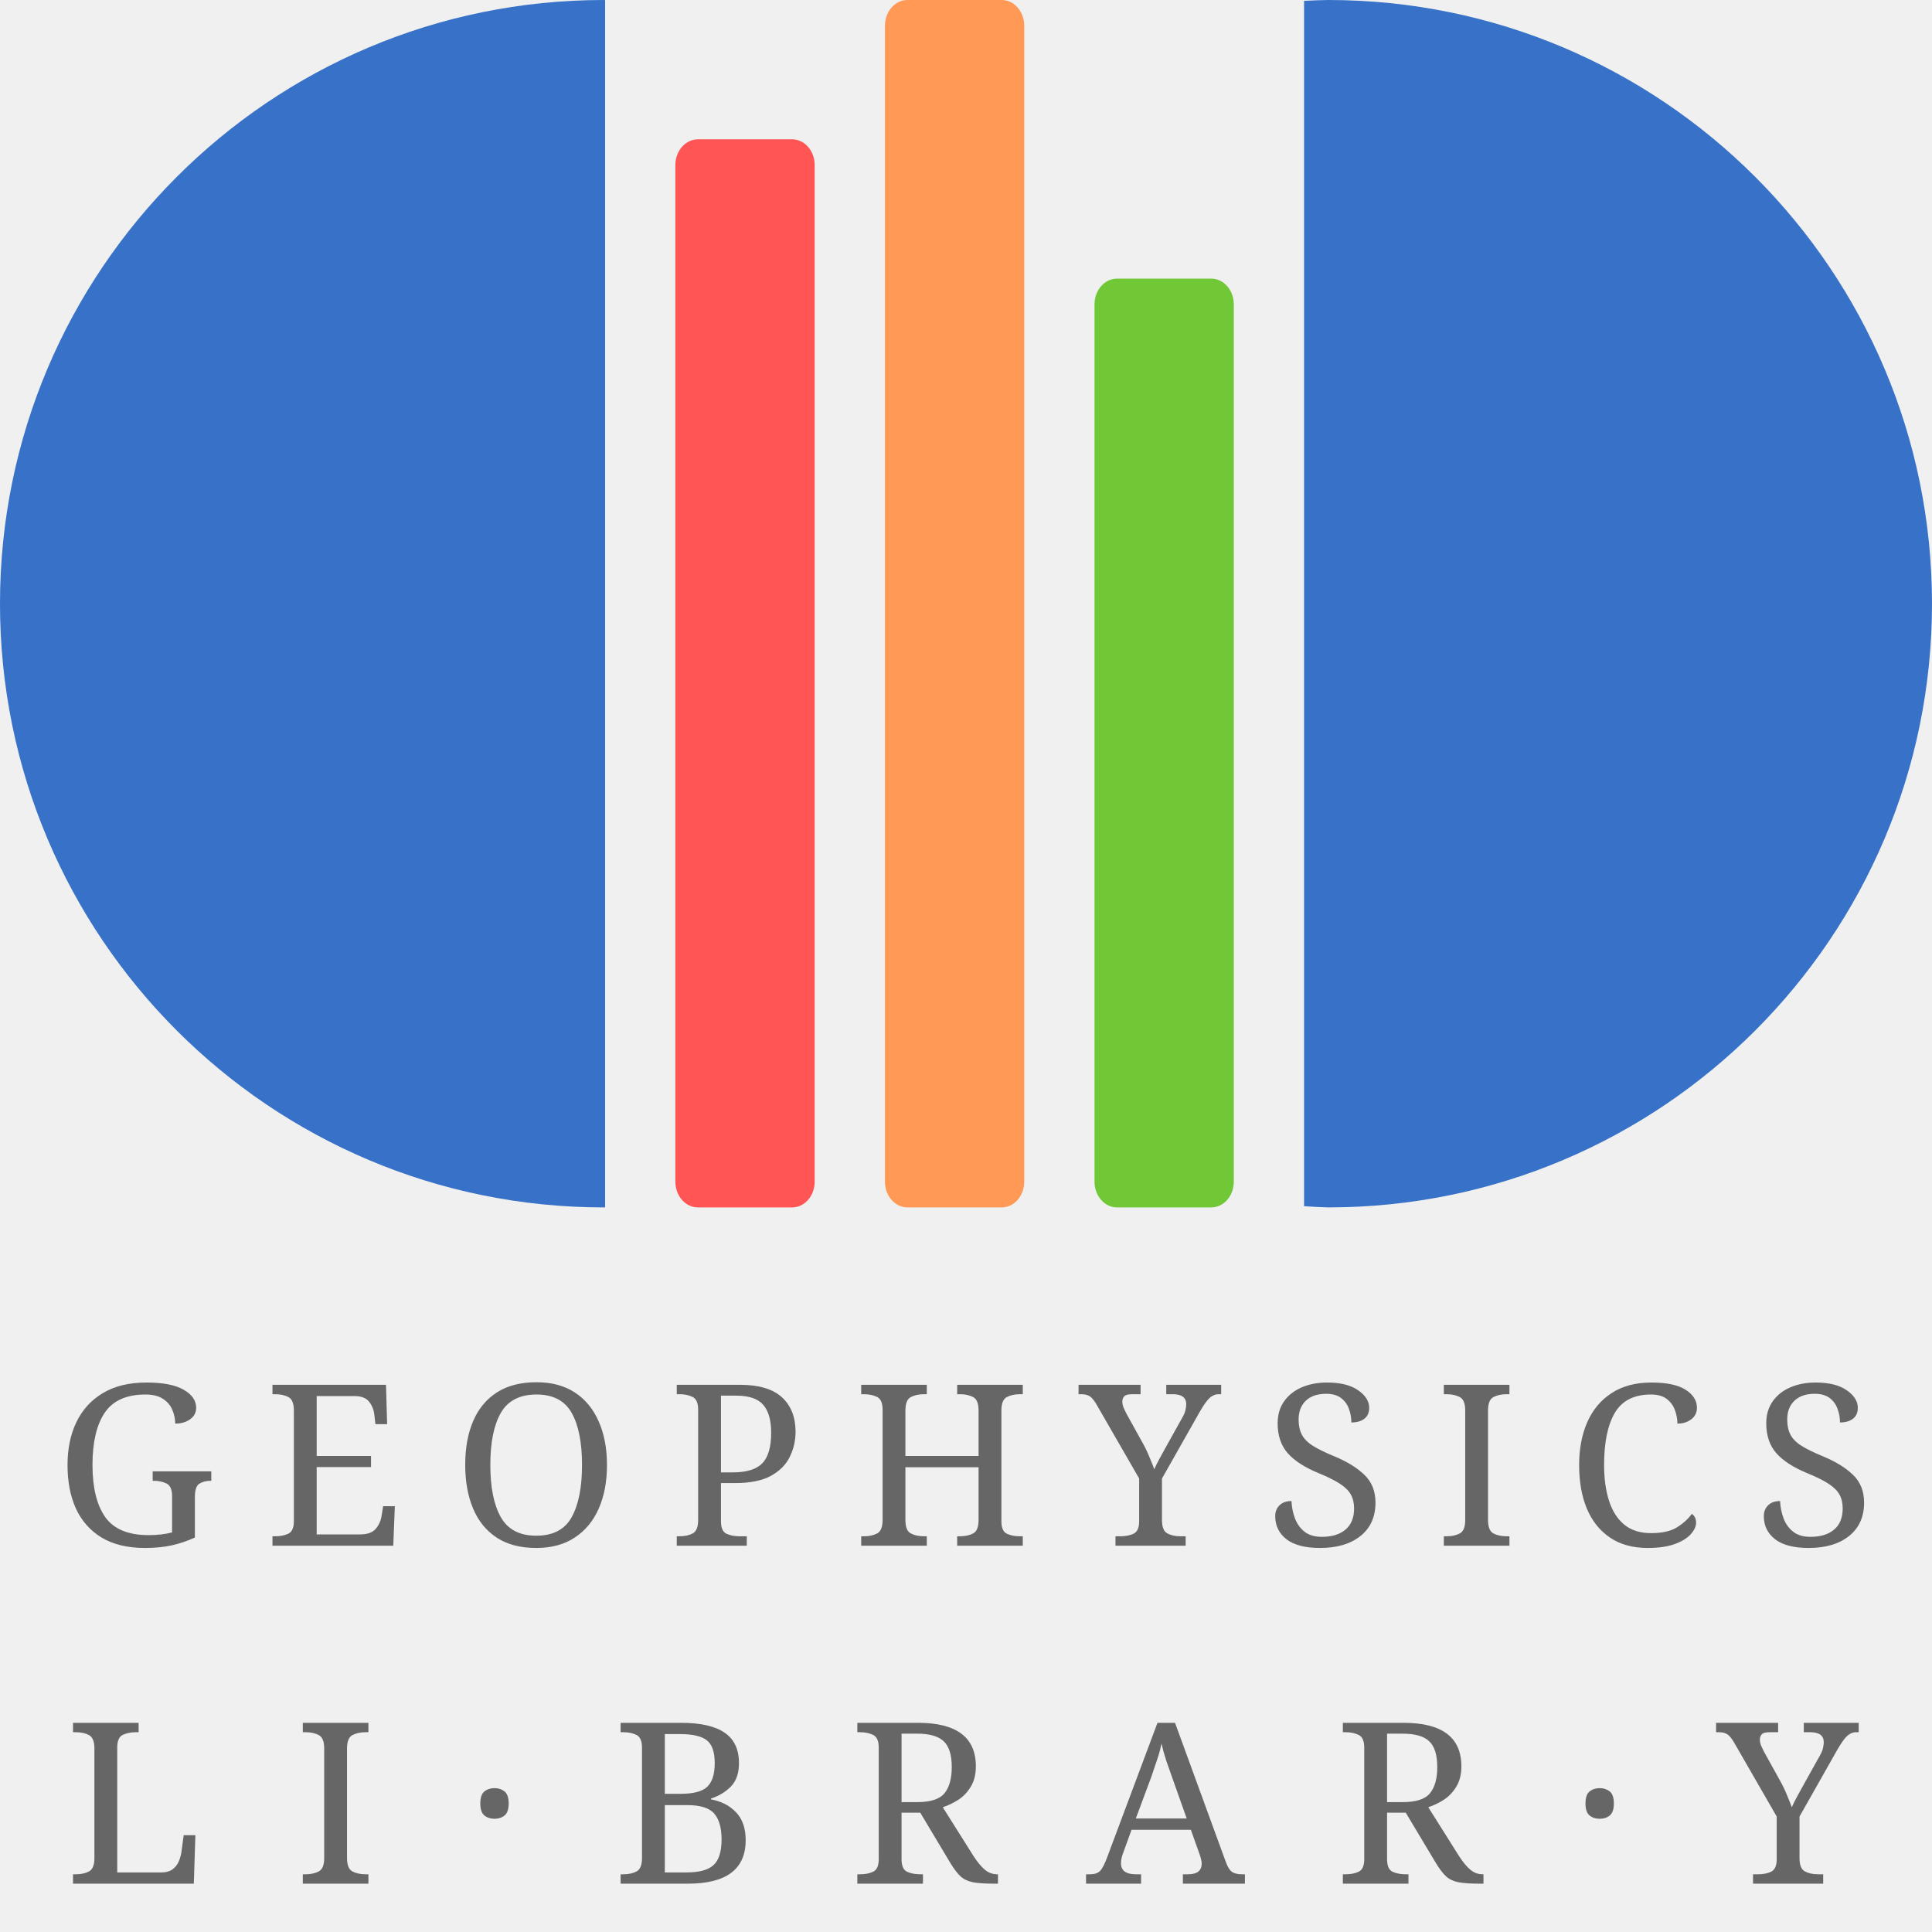
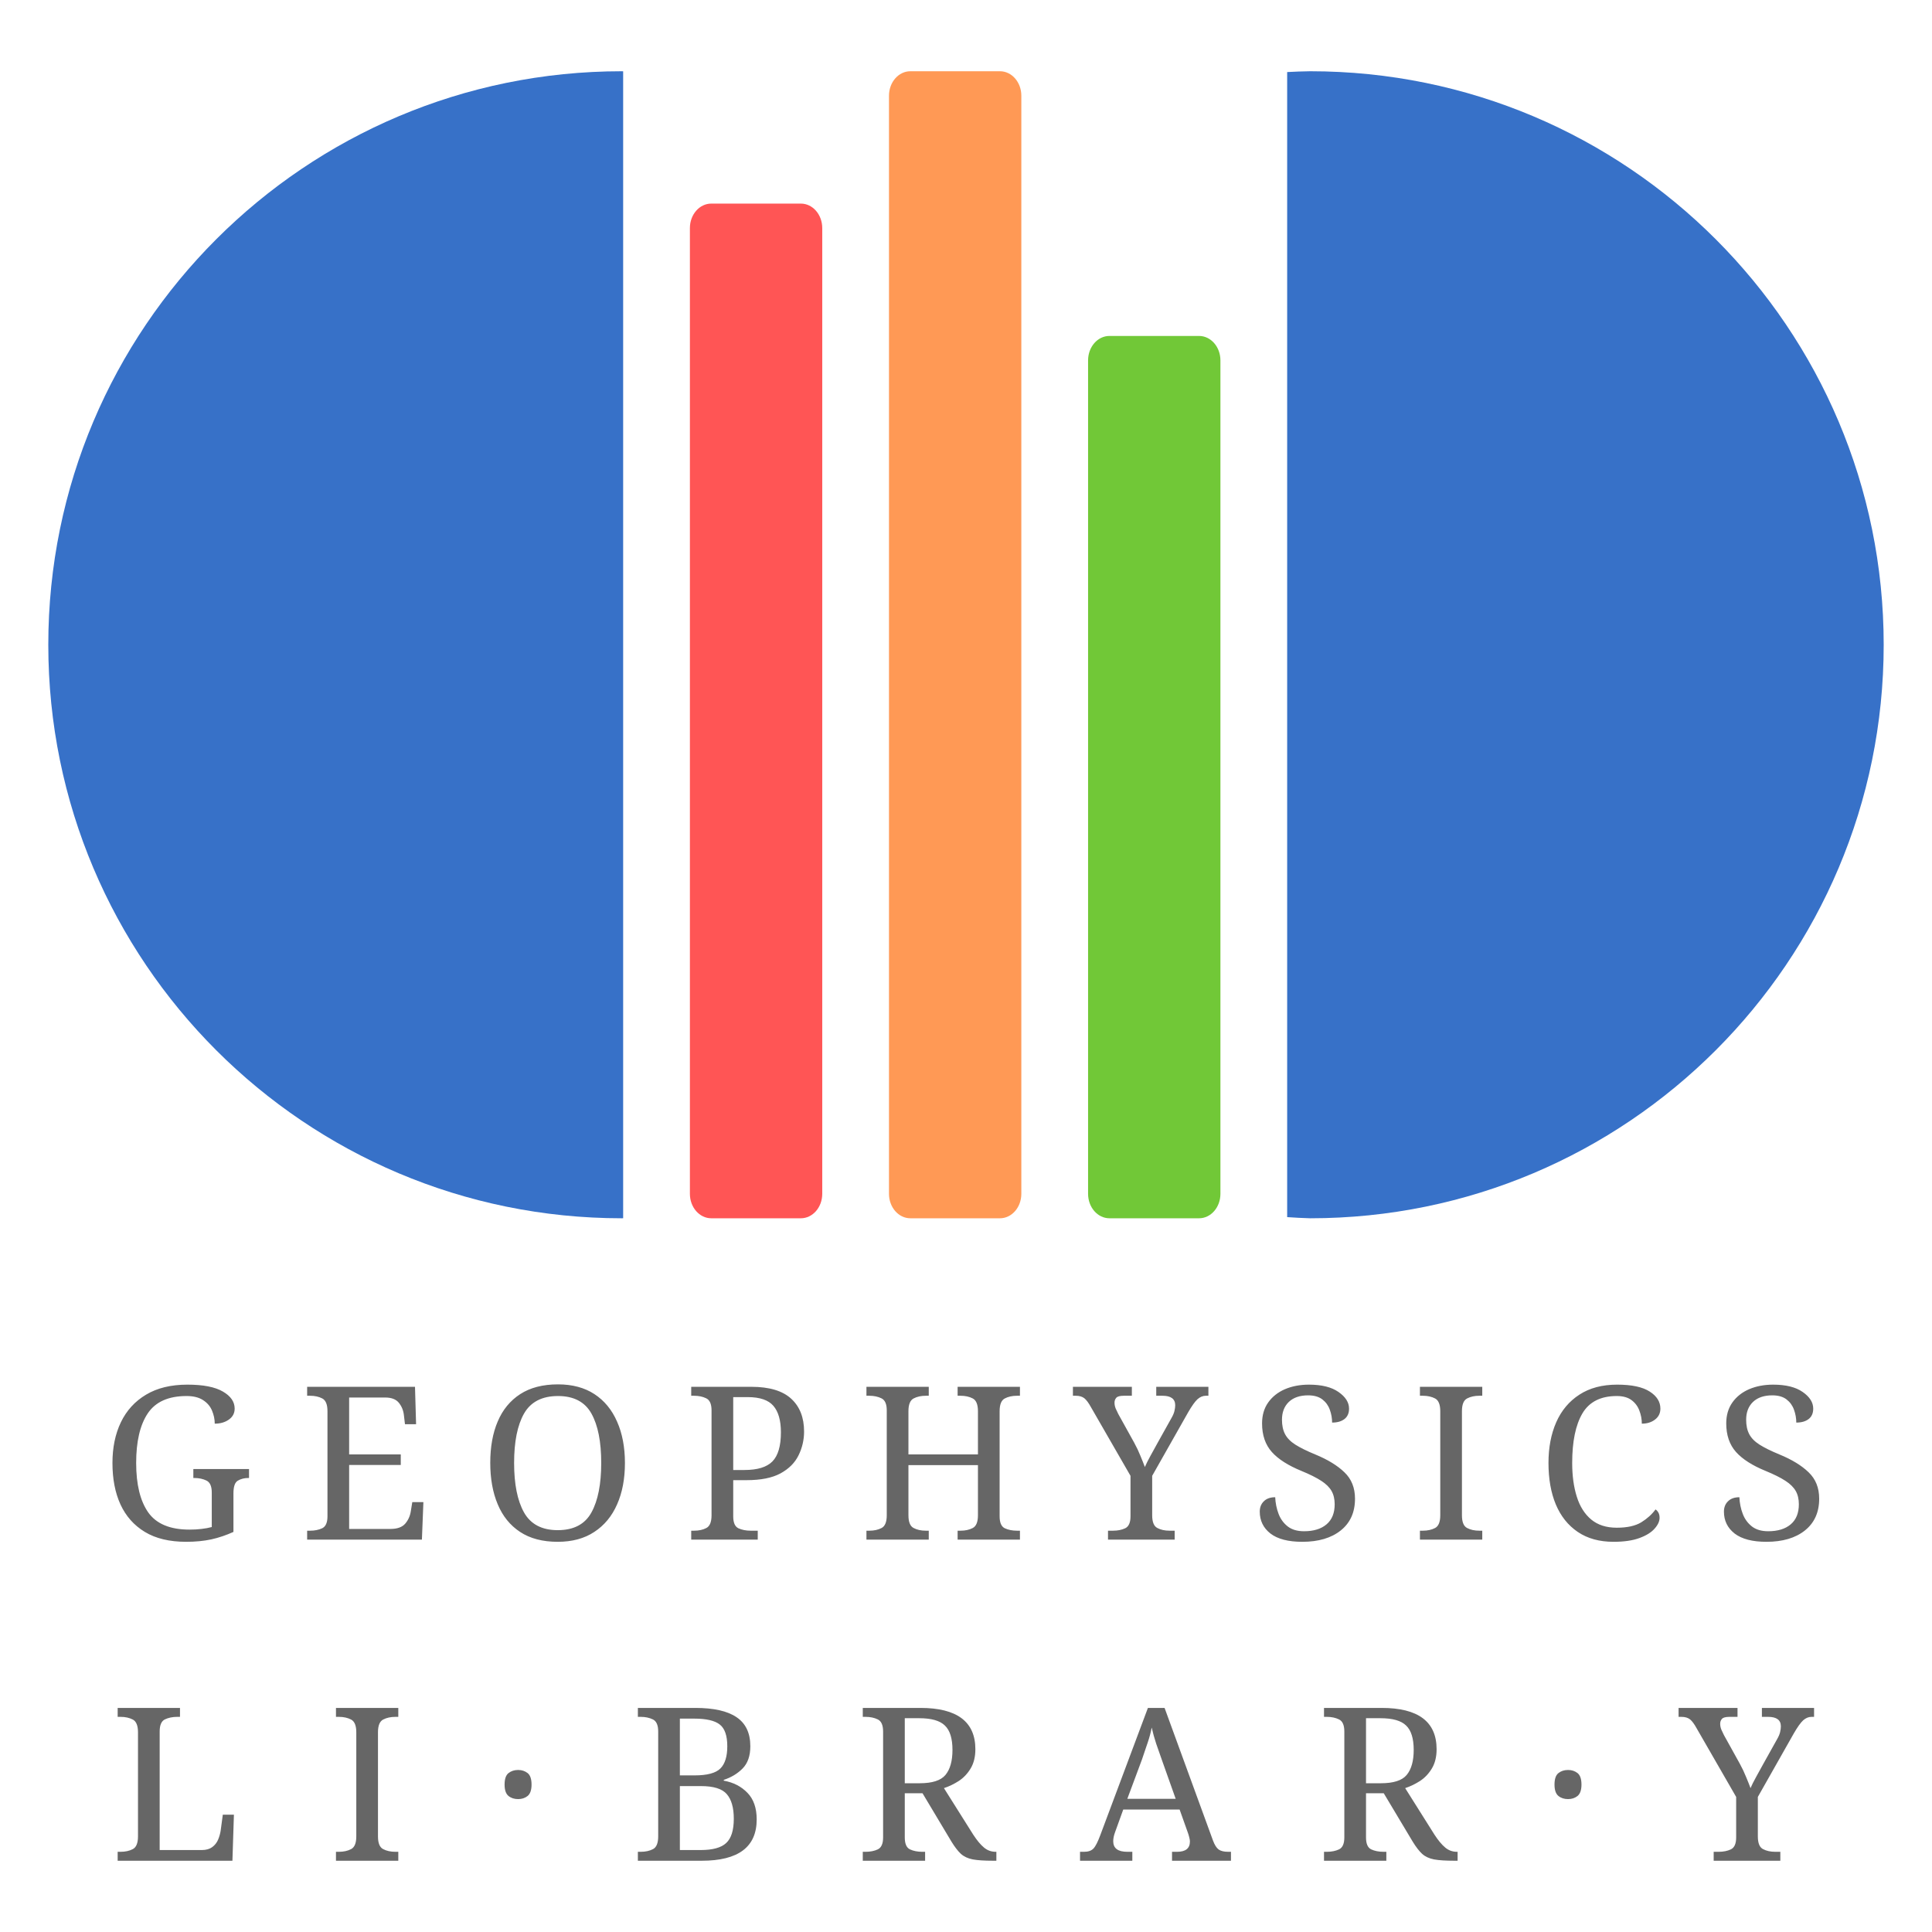
<svg xmlns="http://www.w3.org/2000/svg" width="800" height="800" viewBox="0 0 211.667 211.667" version="1.1" id="svg8">
  <defs id="defs2" />
  <g id="layer1" transform="translate(0,-85.33334)">
-     <g id="g4989" transform="matrix(1.017548,0,0,1.017548,-1.81854,-25.58315)">
-       <rect transform="rotate(-90)" rx="2.773" ry="2.422" y="74.503" x="-239.004" height="15" width="115" id="rect975" style="opacity:1;fill:#ff5555;fill-opacity:1;stroke-width:0.12" />
-       <path id="path815-0" d="m 144.803,109.004 a 65,65 0 0 0 -2.608,0.092 v 129.777 a 65,65 0 0 0 2.608,0.131 65,65 0 0 0 65,-65 65,65 0 0 0 -65,-65 z" style="opacity:1;fill:#3771c8;fill-opacity:1;stroke-width:0.25" />
-       <path id="path815-0-2" d="m 66.787,109.004 a 65,65 0 0 0 -65,65 65,65 0 0 0 65,65 65,65 0 0 0 0.152,-0.005 V 109.012 a 65,65 0 0 0 -0.152,-0.008 z" style="opacity:1;fill:#3771c8;fill-opacity:1;stroke-width:0.25" />
-       <rect transform="rotate(-90)" rx="2.773" ry="2.422" y="97.067" x="-239.004" height="15" width="130" id="rect975-3" style="opacity:1;fill:#ff9955;fill-opacity:1;stroke-width:0.12" />
-       <rect transform="rotate(-90)" rx="2.773" ry="2.422" y="119.631" x="-239.004" height="15" width="100" id="rect975-61" style="opacity:1;fill:#71c837;fill-opacity:1;stroke-width:0.12" />
+     <rect style="fill:#ffffff;stroke:none;stroke-width:0.1" id="rect852" width="211.667" height="211.667" x="-2.5431314e-06" y="85.333" />
+     <g id="g850" transform="matrix(0.95,0,0,0.95,5.291665,12.07192)">
+       <g id="g4989" transform="matrix(1.017548,0,0,1.017548,-1.81854,-25.58315)">
+         <rect transform="rotate(-90)" rx="2.773" ry="2.422" y="74.503" x="-239.004" height="15" width="115" id="rect975" style="opacity:1;fill:#ff5555;fill-opacity:1;stroke-width:0.12" />
+         <path id="path815-0" d="m 144.803,109.004 a 65,65 0 0 0 -2.608,0.092 v 129.777 a 65,65 0 0 0 2.608,0.131 65,65 0 0 0 65,-65 65,65 0 0 0 -65,-65 z" style="opacity:1;fill:#3771c8;fill-opacity:1;stroke-width:0.25" />
+         <path id="path815-0-2" d="m 66.787,109.004 a 65,65 0 0 0 -65,65 65,65 0 0 0 65,65 65,65 0 0 0 0.152,-0.005 V 109.012 a 65,65 0 0 0 -0.152,-0.008 z" style="opacity:1;fill:#3771c8;fill-opacity:1;stroke-width:0.25" />
+         <rect transform="rotate(-90)" rx="2.773" ry="2.422" y="97.067" x="-239.004" height="15" width="130" id="rect975-3" style="opacity:1;fill:#ff9955;fill-opacity:1;stroke-width:0.12" />
+         <rect transform="rotate(-90)" rx="2.773" ry="2.422" y="119.631" x="-239.004" height="15" width="100" id="rect975-61" style="opacity:1;fill:#71c837;fill-opacity:1;stroke-width:0.12" />
+       </g>
+       <text xml:space="preserve" style="font-style:normal;font-variant:normal;font-weight:normal;font-stretch:normal;font-size:24.694px;line-height:1.25;font-family:'Noto Mono';-inkscape-font-specification:'Noto Mono';letter-spacing:0px;word-spacing:0px;fill:#666666;fill-opacity:1;stroke:none;stroke-width:0.422" x="5.994" y="254.674" id="text4993">
+         <tspan id="tspan4991" x="5.994" y="254.674" style="font-style:normal;font-variant:normal;font-weight:normal;font-stretch:normal;font-family:'Noto Serif';-inkscape-font-specification:'Noto Serif';letter-spacing:5.292px;fill:#666666;stroke-width:0.422">GEOPHYSICS</tspan>
+       </text>
+       <text xml:space="preserve" style="font-style:normal;font-variant:normal;font-weight:normal;font-stretch:normal;font-size:24.694px;line-height:1.25;font-family:'Noto Mono';-inkscape-font-specification:'Noto Mono';letter-spacing:9.79px;word-spacing:0px;fill:#666666;fill-opacity:1;stroke:none;stroke-width:0.475" x="7.061" y="291.708" id="text4997">
+         <tspan id="tspan4995" x="7.061" y="291.708" style="font-style:normal;font-variant:normal;font-weight:normal;font-stretch:normal;font-family:'Noto Serif';-inkscape-font-specification:'Noto Serif';letter-spacing:9.79px;fill:#666666;stroke-width:0.475">LI·BRAR·Y</tspan>
+       </text>
    </g>
-     <text xml:space="preserve" style="font-style:normal;font-variant:normal;font-weight:normal;font-stretch:normal;font-size:24.694px;line-height:1.25;font-family:'Noto Mono';-inkscape-font-specification:'Noto Mono';letter-spacing:0px;word-spacing:0px;fill:#666666;fill-opacity:1;stroke:none;stroke-width:0.422" x="5.994" y="254.674" id="text4993">
-       <tspan id="tspan4991" x="5.994" y="254.674" style="font-style:normal;font-variant:normal;font-weight:normal;font-stretch:normal;font-family:'Noto Serif';-inkscape-font-specification:'Noto Serif';letter-spacing:5.292px;fill:#666666;stroke-width:0.422">GEOPHYSICS</tspan>
-     </text>
-     <text xml:space="preserve" style="font-style:normal;font-variant:normal;font-weight:normal;font-stretch:normal;font-size:24.694px;line-height:1.25;font-family:'Noto Mono';-inkscape-font-specification:'Noto Mono';letter-spacing:9.79px;word-spacing:0px;fill:#666666;fill-opacity:1;stroke:none;stroke-width:0.475" x="7.061" y="291.708" id="text4997">
-       <tspan id="tspan4995" x="7.061" y="291.708" style="font-style:normal;font-variant:normal;font-weight:normal;font-stretch:normal;font-family:'Noto Serif';-inkscape-font-specification:'Noto Serif';letter-spacing:9.79px;fill:#666666;stroke-width:0.475">LI·BRAR·Y</tspan>
-     </text>
+     <rect style="fill:#ffffff;stroke:none;stroke-width:0.1" id="rect854" width="6.298" height="13.243" x="-462.24" y="254.234" />
+     <rect style="fill:#ffffff;stroke:none;stroke-width:0.1" id="rect856" width="4.371" height="1.16" x="268.363" y="587.44" />
  </g>
</svg>
